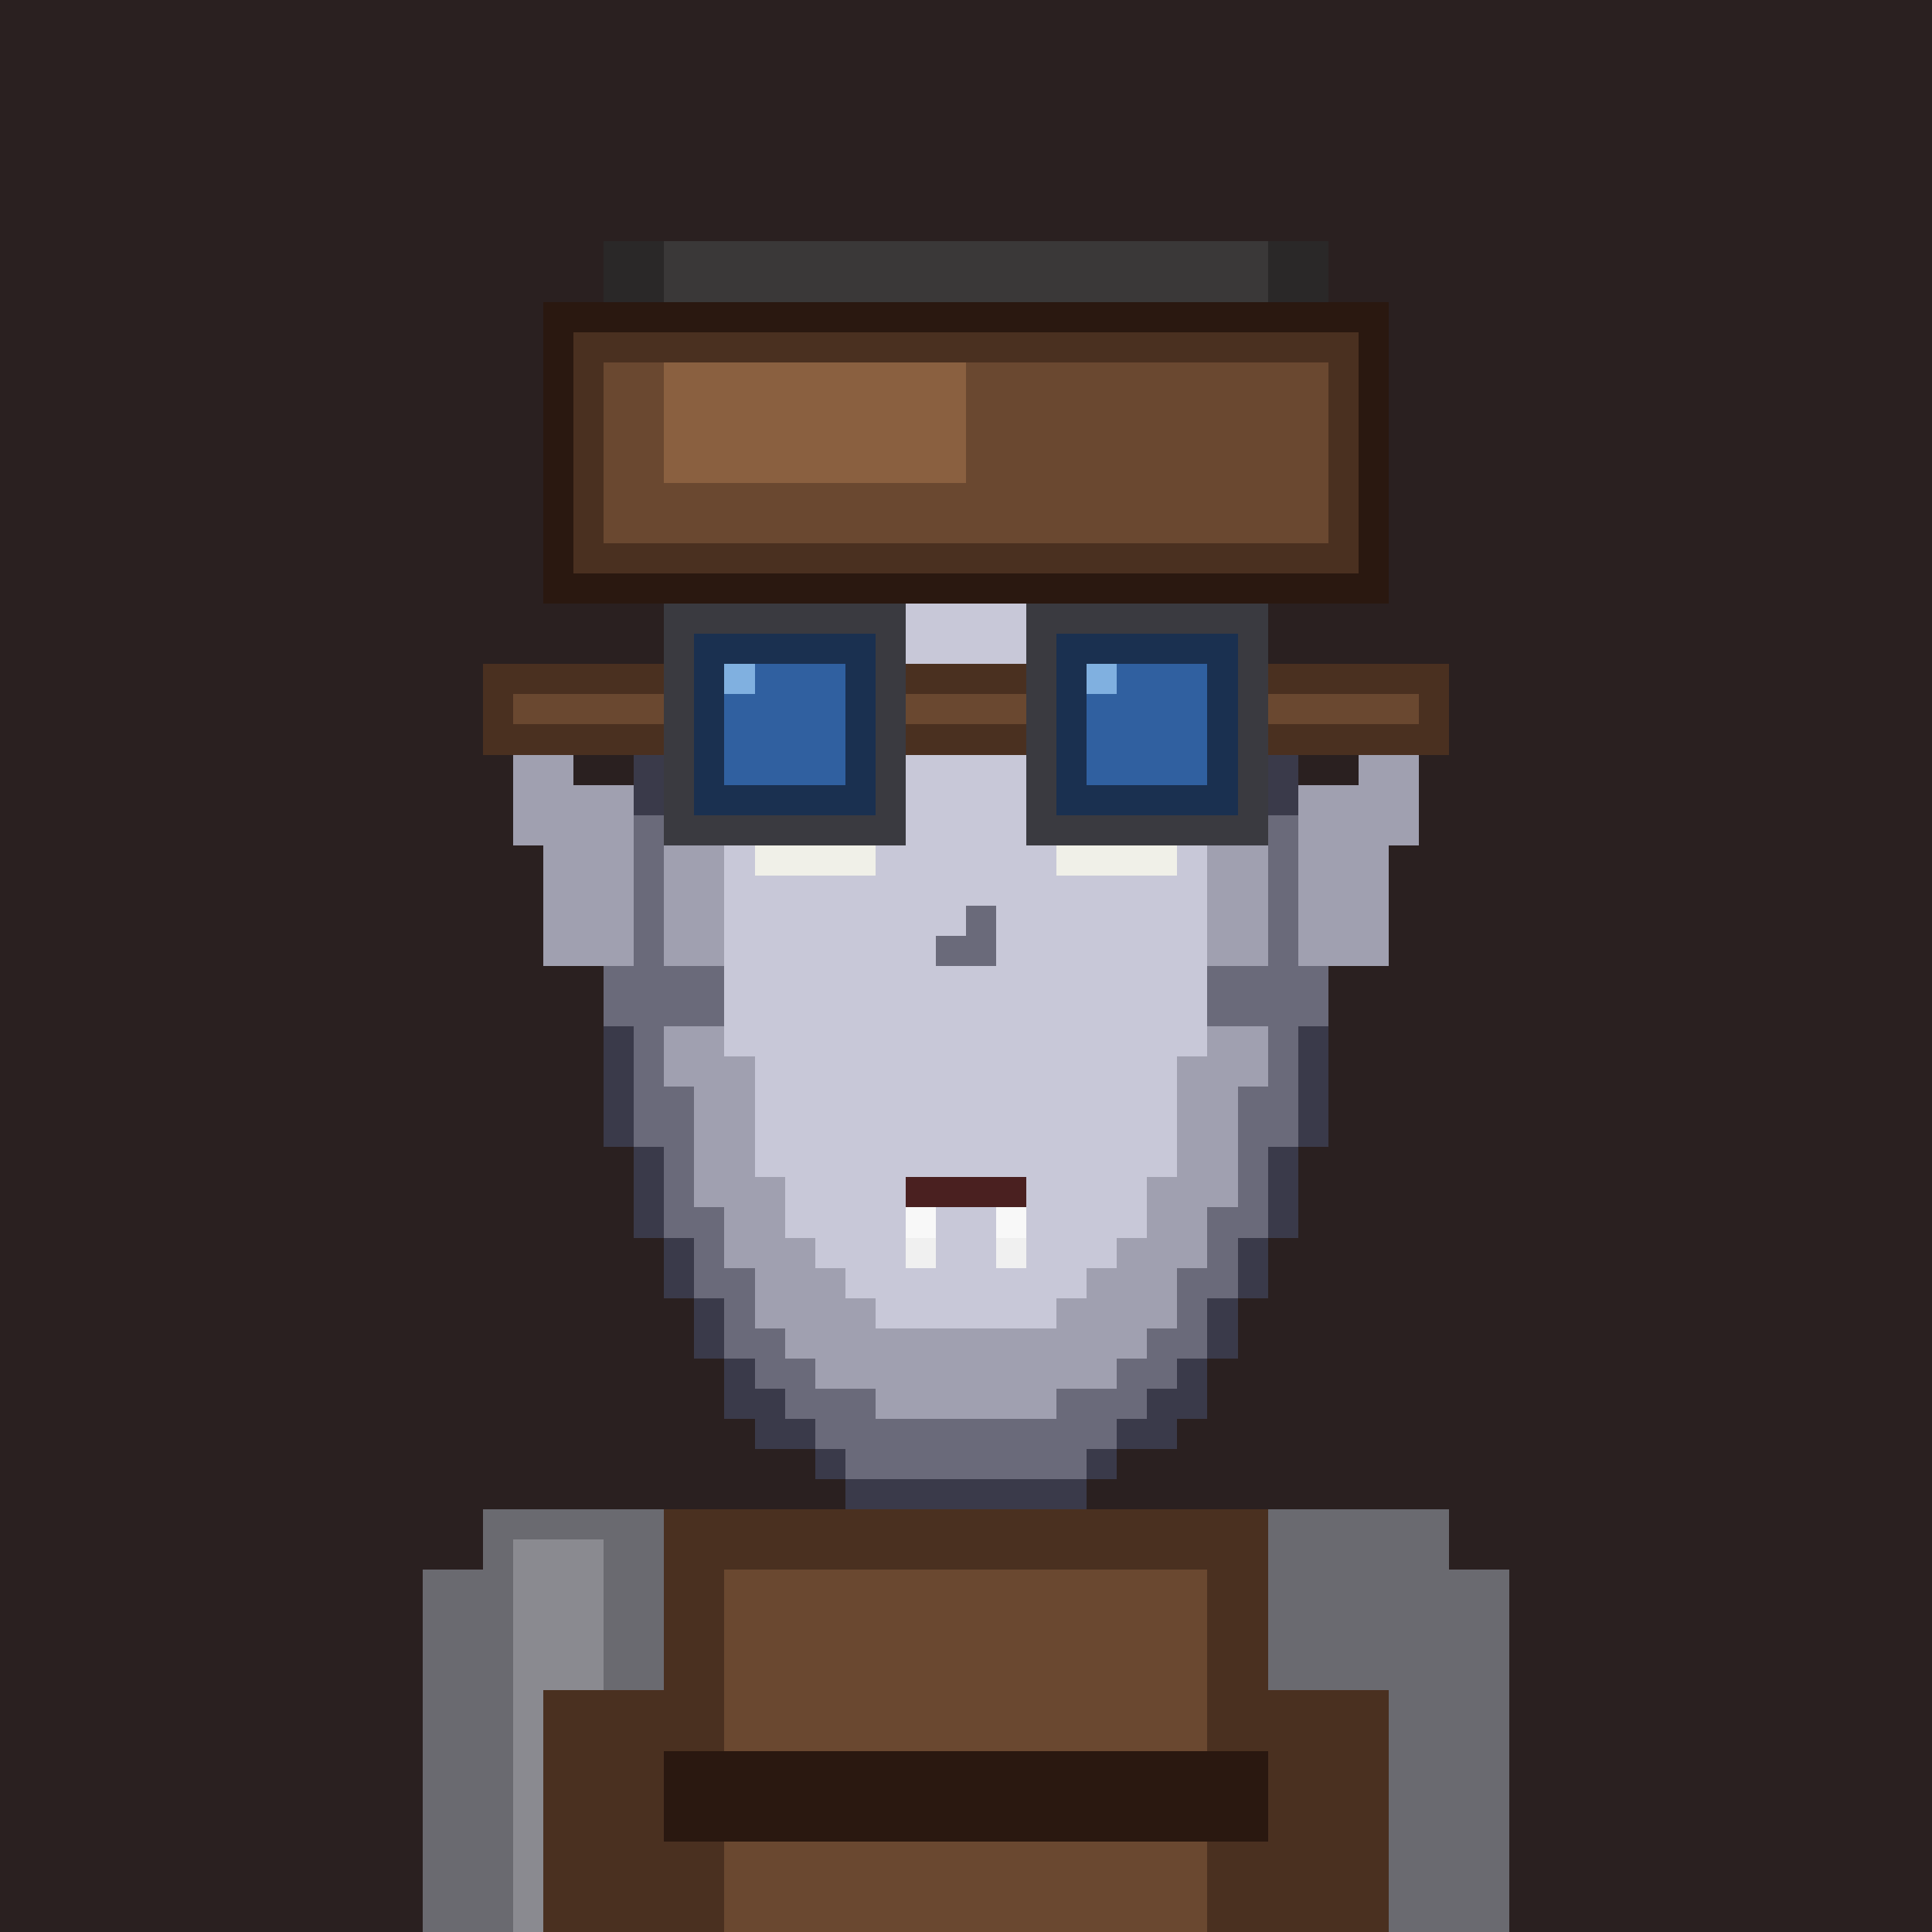
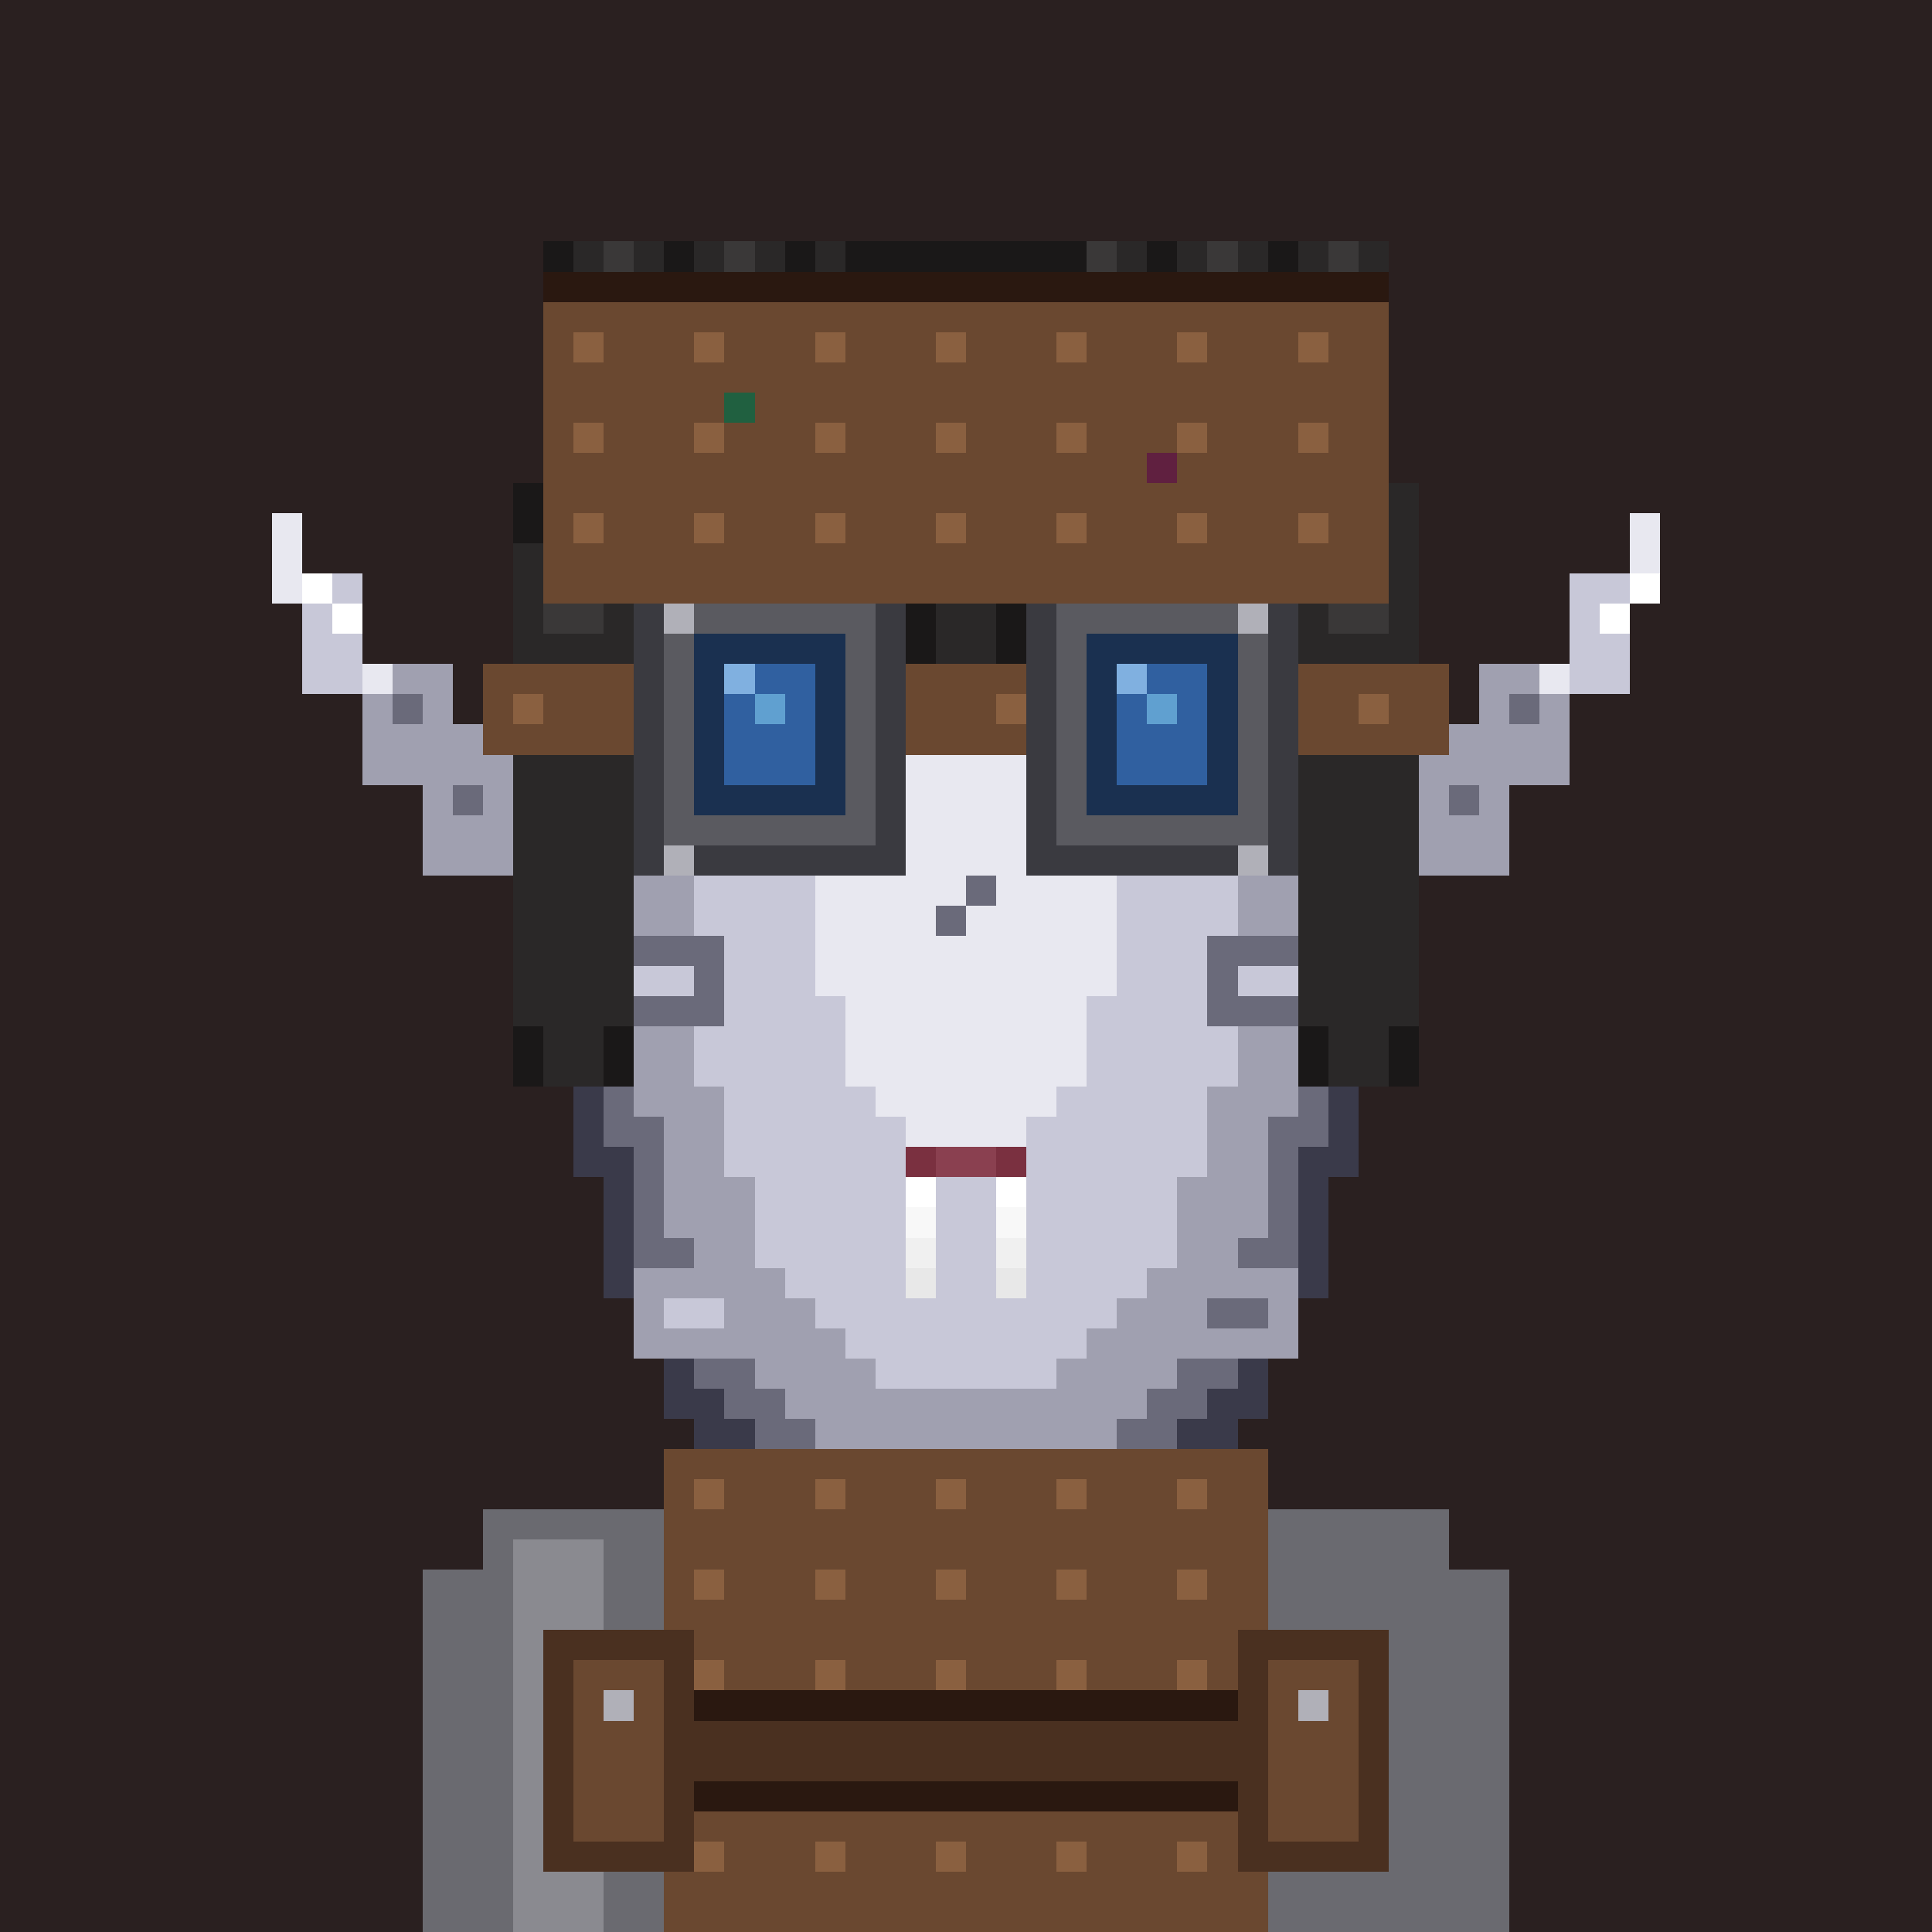
<svg xmlns="http://www.w3.org/2000/svg" viewBox="0 0 64 64" shape-rendering="crispEdges">
  <rect x="0" y="0" width="64" height="64" fill="#2a2020" />
  <rect x="16" y="50" width="32" height="14" fill="#6a6a70" />
  <rect x="14" y="52" width="2" height="12" fill="#6a6a70" />
  <rect x="48" y="52" width="2" height="12" fill="#6a6a70" />
  <rect x="17" y="51" width="3" height="13" fill="#8a8a90" />
-   <rect x="28" y="46" width="8" height="18" fill="#a0a0b0" />
-   <rect x="29" y="46" width="2" height="18" fill="#c8c8d8" />
-   <rect x="34" y="46" width="2" height="18" fill="#6a6a7a" />
-   <rect x="28" y="15" width="8" height="1" fill="#3a3a4a" />
-   <rect x="27" y="16" width="10" height="1" fill="#3a3a4a" />
-   <rect x="25" y="17" width="14" height="1" fill="#3a3a4a" />
-   <rect x="24" y="18" width="16" height="1" fill="#3a3a4a" />
-   <rect x="24" y="19" width="16" height="1" fill="#3a3a4a" />
-   <rect x="23" y="20" width="18" height="1" fill="#3a3a4a" />
-   <rect x="23" y="21" width="18" height="1" fill="#3a3a4a" />
-   <rect x="22" y="22" width="20" height="1" fill="#3a3a4a" />
-   <rect x="22" y="23" width="20" height="1" fill="#3a3a4a" />
-   <rect x="21" y="24" width="22" height="1" fill="#3a3a4a" />
-   <rect x="21" y="25" width="22" height="1" fill="#3a3a4a" />
-   <rect x="21" y="26" width="22" height="1" fill="#3a3a4a" />
+   <rect x="28" y="46" width="8" height="18" fill="#3a3a4a" />
+   <rect x="29" y="46" width="6" height="18" fill="#6a6a7a" />
+   <rect x="30" y="46" width="4" height="18" fill="#a0a0b0" />
+   <rect x="31" y="46" width="2" height="18" fill="#c8c8d8" />
+   <rect x="28" y="14" width="8" height="1" fill="#3a3a4a" />
+   <rect x="26" y="15" width="12" height="1" fill="#3a3a4a" />
+   <rect x="25" y="16" width="14" height="1" fill="#3a3a4a" />
+   <rect x="24" y="17" width="16" height="1" fill="#3a3a4a" />
+   <rect x="23" y="18" width="18" height="1" fill="#3a3a4a" />
+   <rect x="23" y="19" width="18" height="1" fill="#3a3a4a" />
+   <rect x="22" y="20" width="20" height="1" fill="#3a3a4a" />
+   <rect x="22" y="21" width="20" height="1" fill="#3a3a4a" />
+   <rect x="21" y="22" width="22" height="1" fill="#3a3a4a" />
+   <rect x="21" y="23" width="22" height="1" fill="#3a3a4a" />
+   <rect x="20" y="24" width="24" height="1" fill="#3a3a4a" />
+   <rect x="20" y="25" width="24" height="1" fill="#3a3a4a" />
+   <rect x="20" y="26" width="24" height="1" fill="#3a3a4a" />
  <rect x="20" y="27" width="24" height="1" fill="#3a3a4a" />
-   <rect x="20" y="28" width="24" height="1" fill="#3a3a4a" />
-   <rect x="20" y="29" width="24" height="1" fill="#3a3a4a" />
-   <rect x="20" y="30" width="24" height="1" fill="#3a3a4a" />
-   <rect x="20" y="31" width="24" height="1" fill="#3a3a4a" />
-   <rect x="20" y="32" width="24" height="1" fill="#3a3a4a" />
-   <rect x="20" y="33" width="24" height="1" fill="#3a3a4a" />
-   <rect x="20" y="34" width="24" height="1" fill="#3a3a4a" />
-   <rect x="20" y="35" width="24" height="1" fill="#3a3a4a" />
-   <rect x="20" y="36" width="24" height="1" fill="#3a3a4a" />
-   <rect x="20" y="37" width="24" height="1" fill="#3a3a4a" />
-   <rect x="21" y="38" width="22" height="1" fill="#3a3a4a" />
-   <rect x="21" y="39" width="22" height="1" fill="#3a3a4a" />
-   <rect x="21" y="40" width="22" height="1" fill="#3a3a4a" />
-   <rect x="22" y="41" width="20" height="1" fill="#3a3a4a" />
-   <rect x="22" y="42" width="20" height="1" fill="#3a3a4a" />
-   <rect x="23" y="43" width="18" height="1" fill="#3a3a4a" />
-   <rect x="23" y="44" width="18" height="1" fill="#3a3a4a" />
-   <rect x="24" y="45" width="16" height="1" fill="#3a3a4a" />
-   <rect x="24" y="46" width="16" height="1" fill="#3a3a4a" />
-   <rect x="25" y="47" width="14" height="1" fill="#3a3a4a" />
-   <rect x="27" y="48" width="10" height="1" fill="#3a3a4a" />
-   <rect x="28" y="49" width="8" height="1" fill="#3a3a4a" />
-   <rect x="28" y="16" width="8" height="1" fill="#6a6a7a" />
-   <rect x="27" y="17" width="10" height="1" fill="#6a6a7a" />
-   <rect x="26" y="18" width="12" height="1" fill="#6a6a7a" />
-   <rect x="25" y="19" width="14" height="1" fill="#6a6a7a" />
-   <rect x="24" y="20" width="16" height="1" fill="#6a6a7a" />
-   <rect x="24" y="21" width="16" height="1" fill="#6a6a7a" />
-   <rect x="23" y="22" width="18" height="1" fill="#6a6a7a" />
-   <rect x="23" y="23" width="18" height="1" fill="#6a6a7a" />
-   <rect x="22" y="24" width="20" height="1" fill="#6a6a7a" />
-   <rect x="22" y="25" width="20" height="1" fill="#6a6a7a" />
-   <rect x="22" y="26" width="20" height="1" fill="#6a6a7a" />
-   <rect x="21" y="27" width="22" height="1" fill="#6a6a7a" />
-   <rect x="21" y="28" width="22" height="1" fill="#6a6a7a" />
-   <rect x="21" y="29" width="22" height="1" fill="#6a6a7a" />
-   <rect x="21" y="30" width="22" height="1" fill="#6a6a7a" />
-   <rect x="21" y="31" width="22" height="1" fill="#6a6a7a" />
-   <rect x="21" y="32" width="22" height="1" fill="#6a6a7a" />
-   <rect x="21" y="33" width="22" height="1" fill="#6a6a7a" />
-   <rect x="21" y="34" width="22" height="1" fill="#6a6a7a" />
-   <rect x="21" y="35" width="22" height="1" fill="#6a6a7a" />
-   <rect x="21" y="36" width="22" height="1" fill="#6a6a7a" />
-   <rect x="21" y="37" width="22" height="1" fill="#6a6a7a" />
-   <rect x="22" y="38" width="20" height="1" fill="#6a6a7a" />
-   <rect x="22" y="39" width="20" height="1" fill="#6a6a7a" />
-   <rect x="22" y="40" width="20" height="1" fill="#6a6a7a" />
-   <rect x="23" y="41" width="18" height="1" fill="#6a6a7a" />
-   <rect x="23" y="42" width="18" height="1" fill="#6a6a7a" />
-   <rect x="24" y="43" width="16" height="1" fill="#6a6a7a" />
-   <rect x="24" y="44" width="16" height="1" fill="#6a6a7a" />
-   <rect x="25" y="45" width="14" height="1" fill="#6a6a7a" />
-   <rect x="26" y="46" width="12" height="1" fill="#6a6a7a" />
-   <rect x="27" y="47" width="10" height="1" fill="#6a6a7a" />
-   <rect x="28" y="48" width="8" height="1" fill="#6a6a7a" />
-   <rect x="29" y="16" width="6" height="1" fill="#a0a0b0" />
-   <rect x="27" y="17" width="10" height="1" fill="#a0a0b0" />
-   <rect x="26" y="18" width="12" height="1" fill="#a0a0b0" />
-   <rect x="25" y="19" width="14" height="1" fill="#a0a0b0" />
-   <rect x="25" y="20" width="14" height="1" fill="#a0a0b0" />
-   <rect x="24" y="21" width="16" height="1" fill="#a0a0b0" />
-   <rect x="24" y="22" width="16" height="1" fill="#a0a0b0" />
-   <rect x="23" y="23" width="18" height="1" fill="#a0a0b0" />
-   <rect x="23" y="24" width="18" height="1" fill="#a0a0b0" />
-   <rect x="23" y="25" width="18" height="1" fill="#a0a0b0" />
-   <rect x="23" y="26" width="18" height="1" fill="#a0a0b0" />
-   <rect x="22" y="27" width="20" height="1" fill="#a0a0b0" />
-   <rect x="22" y="28" width="20" height="1" fill="#a0a0b0" />
-   <rect x="22" y="29" width="20" height="1" fill="#a0a0b0" />
-   <rect x="22" y="30" width="20" height="1" fill="#a0a0b0" />
-   <rect x="22" y="31" width="20" height="1" fill="#a0a0b0" />
-   <rect x="22" y="32" width="20" height="1" fill="#a0a0b0" />
-   <rect x="22" y="33" width="20" height="1" fill="#a0a0b0" />
-   <rect x="22" y="34" width="20" height="1" fill="#a0a0b0" />
-   <rect x="22" y="35" width="20" height="1" fill="#a0a0b0" />
-   <rect x="23" y="36" width="18" height="1" fill="#a0a0b0" />
-   <rect x="23" y="37" width="18" height="1" fill="#a0a0b0" />
-   <rect x="23" y="38" width="18" height="1" fill="#a0a0b0" />
-   <rect x="23" y="39" width="18" height="1" fill="#a0a0b0" />
-   <rect x="24" y="40" width="16" height="1" fill="#a0a0b0" />
-   <rect x="24" y="41" width="16" height="1" fill="#a0a0b0" />
-   <rect x="25" y="42" width="14" height="1" fill="#a0a0b0" />
-   <rect x="25" y="43" width="14" height="1" fill="#a0a0b0" />
-   <rect x="26" y="44" width="12" height="1" fill="#a0a0b0" />
-   <rect x="27" y="45" width="10" height="1" fill="#a0a0b0" />
-   <rect x="29" y="46" width="6" height="1" fill="#a0a0b0" />
-   <rect x="29" y="17" width="6" height="1" fill="#c8c8d8" />
-   <rect x="28" y="18" width="8" height="1" fill="#c8c8d8" />
-   <rect x="27" y="19" width="10" height="1" fill="#c8c8d8" />
-   <rect x="26" y="20" width="12" height="1" fill="#c8c8d8" />
-   <rect x="26" y="21" width="12" height="1" fill="#c8c8d8" />
-   <rect x="25" y="22" width="14" height="1" fill="#c8c8d8" />
-   <rect x="25" y="23" width="14" height="1" fill="#c8c8d8" />
-   <rect x="25" y="24" width="14" height="1" fill="#c8c8d8" />
-   <rect x="25" y="25" width="14" height="1" fill="#c8c8d8" />
-   <rect x="24" y="26" width="16" height="1" fill="#c8c8d8" />
-   <rect x="24" y="27" width="16" height="1" fill="#c8c8d8" />
-   <rect x="24" y="28" width="16" height="1" fill="#c8c8d8" />
-   <rect x="24" y="29" width="16" height="1" fill="#c8c8d8" />
-   <rect x="24" y="30" width="16" height="1" fill="#c8c8d8" />
-   <rect x="24" y="31" width="16" height="1" fill="#c8c8d8" />
-   <rect x="24" y="32" width="16" height="1" fill="#c8c8d8" />
-   <rect x="24" y="33" width="16" height="1" fill="#c8c8d8" />
-   <rect x="24" y="34" width="16" height="1" fill="#c8c8d8" />
-   <rect x="25" y="35" width="14" height="1" fill="#c8c8d8" />
-   <rect x="25" y="36" width="14" height="1" fill="#c8c8d8" />
-   <rect x="25" y="37" width="14" height="1" fill="#c8c8d8" />
-   <rect x="25" y="38" width="14" height="1" fill="#c8c8d8" />
-   <rect x="26" y="39" width="12" height="1" fill="#c8c8d8" />
-   <rect x="26" y="40" width="12" height="1" fill="#c8c8d8" />
-   <rect x="27" y="41" width="10" height="1" fill="#c8c8d8" />
-   <rect x="28" y="42" width="8" height="1" fill="#c8c8d8" />
-   <rect x="29" y="43" width="6" height="1" fill="#c8c8d8" />
-   <rect x="20" y="32" width="4" height="2" fill="#6a6a7a" />
-   <rect x="40" y="32" width="4" height="2" fill="#6a6a7a" />
-   <rect x="18" y="26" width="3" height="6" fill="#a0a0b0" />
-   <rect x="17" y="24" width="2" height="4" fill="#a0a0b0" />
-   <rect x="43" y="26" width="3" height="6" fill="#a0a0b0" />
-   <rect x="45" y="24" width="2" height="4" fill="#a0a0b0" />
-   <rect x="25" y="26" width="4" height="3" fill="#f0f0e8" />
-   <rect x="35" y="26" width="4" height="3" fill="#f0f0e8" />
-   <rect x="26" y="26" width="2" height="2" fill="#a02020" />
-   <rect x="36" y="26" width="2" height="2" fill="#a02020" />
-   <rect x="27" y="27" width="1" height="1" fill="#401010" />
-   <rect x="37" y="27" width="1" height="1" fill="#401010" />
-   <rect x="26" y="26" width="1" height="1" fill="#ffffff" />
-   <rect x="36" y="26" width="1" height="1" fill="#ffffff" />
-   <rect x="23" y="23" width="6" height="1" fill="#1a1818" />
-   <rect x="22" y="24" width="1" height="1" fill="#1a1818" />
-   <rect x="35" y="23" width="6" height="1" fill="#1a1818" />
-   <rect x="41" y="24" width="1" height="1" fill="#1a1818" />
-   <rect x="32" y="30" width="1" height="1" fill="#6a6a7a" />
-   <rect x="31" y="31" width="2" height="1" fill="#6a6a7a" />
-   <rect x="30" y="39" width="4" height="1" fill="#4a2020" />
+   <rect x="19" y="28" width="26" height="1" fill="#3a3a4a" />
+   <rect x="19" y="29" width="26" height="1" fill="#3a3a4a" />
+   <rect x="19" y="30" width="26" height="1" fill="#3a3a4a" />
+   <rect x="19" y="31" width="26" height="1" fill="#3a3a4a" />
+   <rect x="19" y="32" width="26" height="1" fill="#3a3a4a" />
+   <rect x="19" y="33" width="26" height="1" fill="#3a3a4a" />
+   <rect x="19" y="34" width="26" height="1" fill="#3a3a4a" />
+   <rect x="19" y="35" width="26" height="1" fill="#3a3a4a" />
+   <rect x="19" y="36" width="26" height="1" fill="#3a3a4a" />
+   <rect x="19" y="37" width="26" height="1" fill="#3a3a4a" />
+   <rect x="19" y="38" width="26" height="1" fill="#3a3a4a" />
+   <rect x="20" y="39" width="24" height="1" fill="#3a3a4a" />
+   <rect x="20" y="40" width="24" height="1" fill="#3a3a4a" />
+   <rect x="20" y="41" width="24" height="1" fill="#3a3a4a" />
+   <rect x="20" y="42" width="24" height="1" fill="#3a3a4a" />
+   <rect x="21" y="43" width="22" height="1" fill="#3a3a4a" />
+   <rect x="21" y="44" width="22" height="1" fill="#3a3a4a" />
+   <rect x="22" y="45" width="20" height="1" fill="#3a3a4a" />
+   <rect x="22" y="46" width="20" height="1" fill="#3a3a4a" />
+   <rect x="23" y="47" width="18" height="1" fill="#3a3a4a" />
+   <rect x="23" y="48" width="18" height="1" fill="#3a3a4a" />
+   <rect x="24" y="49" width="16" height="1" fill="#3a3a4a" />
+   <rect x="25" y="50" width="14" height="1" fill="#3a3a4a" />
+   <rect x="26" y="51" width="12" height="1" fill="#3a3a4a" />
+   <rect x="28" y="52" width="8" height="1" fill="#3a3a4a" />
+   <rect x="28" y="14" width="8" height="1" fill="#6a6a7a" />
+   <rect x="27" y="15" width="10" height="1" fill="#6a6a7a" />
+   <rect x="26" y="16" width="12" height="1" fill="#6a6a7a" />
+   <rect x="25" y="17" width="14" height="1" fill="#6a6a7a" />
+   <rect x="24" y="18" width="16" height="1" fill="#6a6a7a" />
+   <rect x="23" y="19" width="18" height="1" fill="#6a6a7a" />
+   <rect x="23" y="20" width="18" height="1" fill="#6a6a7a" />
+   <rect x="22" y="21" width="20" height="1" fill="#6a6a7a" />
+   <rect x="22" y="22" width="20" height="1" fill="#6a6a7a" />
+   <rect x="21" y="23" width="22" height="1" fill="#6a6a7a" />
+   <rect x="21" y="24" width="22" height="1" fill="#6a6a7a" />
+   <rect x="21" y="25" width="22" height="1" fill="#6a6a7a" />
+   <rect x="21" y="26" width="22" height="1" fill="#6a6a7a" />
+   <rect x="20" y="27" width="24" height="1" fill="#6a6a7a" />
+   <rect x="20" y="28" width="24" height="1" fill="#6a6a7a" />
+   <rect x="20" y="29" width="24" height="1" fill="#6a6a7a" />
+   <rect x="20" y="30" width="24" height="1" fill="#6a6a7a" />
+   <rect x="20" y="31" width="24" height="1" fill="#6a6a7a" />
+   <rect x="20" y="32" width="24" height="1" fill="#6a6a7a" />
+   <rect x="20" y="33" width="24" height="1" fill="#6a6a7a" />
+   <rect x="20" y="34" width="24" height="1" fill="#6a6a7a" />
+   <rect x="20" y="35" width="24" height="1" fill="#6a6a7a" />
+   <rect x="20" y="36" width="24" height="1" fill="#6a6a7a" />
+   <rect x="20" y="37" width="24" height="1" fill="#6a6a7a" />
+   <rect x="21" y="38" width="22" height="1" fill="#6a6a7a" />
+   <rect x="21" y="39" width="22" height="1" fill="#6a6a7a" />
+   <rect x="21" y="40" width="22" height="1" fill="#6a6a7a" />
+   <rect x="21" y="41" width="22" height="1" fill="#6a6a7a" />
+   <rect x="22" y="42" width="20" height="1" fill="#6a6a7a" />
+   <rect x="22" y="43" width="20" height="1" fill="#6a6a7a" />
+   <rect x="23" y="44" width="18" height="1" fill="#6a6a7a" />
+   <rect x="23" y="45" width="18" height="1" fill="#6a6a7a" />
+   <rect x="24" y="46" width="16" height="1" fill="#6a6a7a" />
+   <rect x="25" y="47" width="14" height="1" fill="#6a6a7a" />
+   <rect x="26" y="48" width="12" height="1" fill="#6a6a7a" />
+   <rect x="27" y="49" width="10" height="1" fill="#6a6a7a" />
+   <rect x="28" y="50" width="8" height="1" fill="#6a6a7a" />
+   <rect x="28" y="14" width="8" height="1" fill="#a0a0b0" />
+   <rect x="27" y="15" width="10" height="1" fill="#a0a0b0" />
+   <rect x="26" y="16" width="12" height="1" fill="#a0a0b0" />
+   <rect x="25" y="17" width="14" height="1" fill="#a0a0b0" />
+   <rect x="24" y="18" width="16" height="1" fill="#a0a0b0" />
+   <rect x="24" y="19" width="16" height="1" fill="#a0a0b0" />
+   <rect x="23" y="20" width="18" height="1" fill="#a0a0b0" />
+   <rect x="23" y="21" width="18" height="1" fill="#a0a0b0" />
+   <rect x="22" y="22" width="20" height="1" fill="#a0a0b0" />
+   <rect x="22" y="23" width="20" height="1" fill="#a0a0b0" />
+   <rect x="22" y="24" width="20" height="1" fill="#a0a0b0" />
+   <rect x="22" y="25" width="20" height="1" fill="#a0a0b0" />
+   <rect x="21" y="26" width="22" height="1" fill="#a0a0b0" />
+   <rect x="21" y="27" width="22" height="1" fill="#a0a0b0" />
+   <rect x="21" y="28" width="22" height="1" fill="#a0a0b0" />
+   <rect x="21" y="29" width="22" height="1" fill="#a0a0b0" />
+   <rect x="21" y="30" width="22" height="1" fill="#a0a0b0" />
+   <rect x="21" y="31" width="22" height="1" fill="#a0a0b0" />
+   <rect x="21" y="32" width="22" height="1" fill="#a0a0b0" />
+   <rect x="21" y="33" width="22" height="1" fill="#a0a0b0" />
+   <rect x="21" y="34" width="22" height="1" fill="#a0a0b0" />
+   <rect x="21" y="35" width="22" height="1" fill="#a0a0b0" />
+   <rect x="21" y="36" width="22" height="1" fill="#a0a0b0" />
+   <rect x="22" y="37" width="20" height="1" fill="#a0a0b0" />
+   <rect x="22" y="38" width="20" height="1" fill="#a0a0b0" />
+   <rect x="22" y="39" width="20" height="1" fill="#a0a0b0" />
+   <rect x="22" y="40" width="20" height="1" fill="#a0a0b0" />
+   <rect x="23" y="41" width="18" height="1" fill="#a0a0b0" />
+   <rect x="23" y="42" width="18" height="1" fill="#a0a0b0" />
+   <rect x="24" y="43" width="16" height="1" fill="#a0a0b0" />
+   <rect x="24" y="44" width="16" height="1" fill="#a0a0b0" />
+   <rect x="25" y="45" width="14" height="1" fill="#a0a0b0" />
+   <rect x="26" y="46" width="12" height="1" fill="#a0a0b0" />
+   <rect x="27" y="47" width="10" height="1" fill="#a0a0b0" />
+   <rect x="28" y="48" width="8" height="1" fill="#a0a0b0" />
+   <rect x="29" y="15" width="6" height="1" fill="#c8c8d8" />
+   <rect x="28" y="16" width="8" height="1" fill="#c8c8d8" />
+   <rect x="27" y="17" width="10" height="1" fill="#c8c8d8" />
+   <rect x="26" y="18" width="12" height="1" fill="#c8c8d8" />
+   <rect x="25" y="19" width="14" height="1" fill="#c8c8d8" />
+   <rect x="25" y="20" width="14" height="1" fill="#c8c8d8" />
+   <rect x="25" y="21" width="14" height="1" fill="#c8c8d8" />
+   <rect x="24" y="22" width="16" height="1" fill="#c8c8d8" />
+   <rect x="24" y="23" width="16" height="1" fill="#c8c8d8" />
+   <rect x="24" y="24" width="16" height="1" fill="#c8c8d8" />
+   <rect x="23" y="25" width="18" height="1" fill="#c8c8d8" />
+   <rect x="23" y="26" width="18" height="1" fill="#c8c8d8" />
+   <rect x="23" y="27" width="18" height="1" fill="#c8c8d8" />
+   <rect x="23" y="28" width="18" height="1" fill="#c8c8d8" />
+   <rect x="23" y="29" width="18" height="1" fill="#c8c8d8" />
+   <rect x="23" y="30" width="18" height="1" fill="#c8c8d8" />
+   <rect x="23" y="31" width="18" height="1" fill="#c8c8d8" />
+   <rect x="23" y="32" width="18" height="1" fill="#c8c8d8" />
+   <rect x="23" y="33" width="18" height="1" fill="#c8c8d8" />
+   <rect x="23" y="34" width="18" height="1" fill="#c8c8d8" />
+   <rect x="23" y="35" width="18" height="1" fill="#c8c8d8" />
+   <rect x="24" y="36" width="16" height="1" fill="#c8c8d8" />
+   <rect x="24" y="37" width="16" height="1" fill="#c8c8d8" />
+   <rect x="24" y="38" width="16" height="1" fill="#c8c8d8" />
+   <rect x="25" y="39" width="14" height="1" fill="#c8c8d8" />
+   <rect x="25" y="40" width="14" height="1" fill="#c8c8d8" />
+   <rect x="25" y="41" width="14" height="1" fill="#c8c8d8" />
+   <rect x="26" y="42" width="12" height="1" fill="#c8c8d8" />
+   <rect x="27" y="43" width="10" height="1" fill="#c8c8d8" />
+   <rect x="28" y="44" width="8" height="1" fill="#c8c8d8" />
+   <rect x="29" y="45" width="6" height="1" fill="#c8c8d8" />
+   <rect x="30" y="19" width="4" height="1" fill="#e8e8f0" />
+   <rect x="29" y="20" width="6" height="1" fill="#e8e8f0" />
+   <rect x="28" y="21" width="8" height="1" fill="#e8e8f0" />
+   <rect x="28" y="22" width="8" height="1" fill="#e8e8f0" />
+   <rect x="28" y="23" width="8" height="1" fill="#e8e8f0" />
+   <rect x="27" y="24" width="10" height="1" fill="#e8e8f0" />
+   <rect x="27" y="25" width="10" height="1" fill="#e8e8f0" />
+   <rect x="27" y="26" width="10" height="1" fill="#e8e8f0" />
+   <rect x="27" y="27" width="10" height="1" fill="#e8e8f0" />
+   <rect x="27" y="28" width="10" height="1" fill="#e8e8f0" />
+   <rect x="27" y="29" width="10" height="1" fill="#e8e8f0" />
+   <rect x="27" y="30" width="10" height="1" fill="#e8e8f0" />
+   <rect x="27" y="31" width="10" height="1" fill="#e8e8f0" />
+   <rect x="27" y="32" width="10" height="1" fill="#e8e8f0" />
+   <rect x="28" y="33" width="8" height="1" fill="#e8e8f0" />
+   <rect x="28" y="34" width="8" height="1" fill="#e8e8f0" />
+   <rect x="28" y="35" width="8" height="1" fill="#e8e8f0" />
+   <rect x="29" y="36" width="6" height="1" fill="#e8e8f0" />
+   <rect x="30" y="37" width="4" height="1" fill="#e8e8f0" />
+   <rect x="21" y="42" width="4" height="3" fill="#a0a0b0" />
+   <rect x="39" y="42" width="4" height="3" fill="#a0a0b0" />
+   <rect x="22" y="43" width="2" height="1" fill="#c8c8d8" />
+   <rect x="40" y="43" width="2" height="1" fill="#6a6a7a" />
+   <rect x="20" y="31" width="4" height="3" fill="#6a6a7a" />
+   <rect x="40" y="31" width="4" height="3" fill="#6a6a7a" />
+   <rect x="21" y="32" width="2" height="1" fill="#c8c8d8" />
+   <rect x="41" y="32" width="2" height="1" fill="#c8c8d8" />
+   <rect x="14" y="24" width="4" height="5" fill="#a0a0b0" />
+   <rect x="12" y="22" width="3" height="4" fill="#a0a0b0" />
+   <rect x="10" y="19" width="2" height="4" fill="#c8c8d8" />
+   <rect x="9" y="17" width="1" height="3" fill="#e8e8f0" />
+   <rect x="15" y="26" width="1" height="1" fill="#6a6a7a" />
+   <rect x="13" y="23" width="1" height="1" fill="#6a6a7a" />
+   <rect x="11" y="20" width="1" height="1" fill="#ffffff" />
+   <rect x="10" y="19" width="1" height="1" fill="#ffffff" />
+   <rect x="12" y="22" width="1" height="1" fill="#e8e8f0" />
+   <rect x="46" y="24" width="4" height="5" fill="#a0a0b0" />
+   <rect x="49" y="22" width="3" height="4" fill="#a0a0b0" />
+   <rect x="52" y="19" width="2" height="4" fill="#c8c8d8" />
+   <rect x="54" y="17" width="1" height="3" fill="#e8e8f0" />
+   <rect x="48" y="26" width="1" height="1" fill="#6a6a7a" />
+   <rect x="50" y="23" width="1" height="1" fill="#6a6a7a" />
+   <rect x="53" y="20" width="1" height="1" fill="#ffffff" />
+   <rect x="54" y="19" width="1" height="1" fill="#ffffff" />
+   <rect x="51" y="22" width="1" height="1" fill="#e8e8f0" />
+   <rect x="26" y="26" width="3" height="3" fill="#401010" />
+   <rect x="36" y="26" width="3" height="3" fill="#401010" />
+   <rect x="27" y="27" width="1" height="1" fill="#a02020" />
+   <rect x="37" y="27" width="1" height="1" fill="#a02020" />
+   <rect x="24" y="24" width="6" height="1" fill="#4a3a30" />
+   <rect x="34" y="24" width="6" height="1" fill="#4a3a30" />
+   <rect x="25" y="25" width="4" height="1" fill="#3a2a20" />
+   <rect x="35" y="25" width="4" height="1" fill="#3a2a20" />
+   <rect x="22" y="22" width="7" height="1" fill="#1a1818" />
+   <rect x="35" y="22" width="7" height="1" fill="#1a1818" />
+   <rect x="28" y="21" width="1" height="1" fill="#1a1818" />
+   <rect x="35" y="21" width="1" height="1" fill="#1a1818" />
+   <rect x="32" y="29" width="1" height="1" fill="#6a6a7a" />
+   <rect x="31" y="30" width="2" height="1" fill="#6a6a7a" />
+   <rect x="32" y="30" width="1" height="1" fill="#e8e8f0" />
+   <rect x="30" y="38" width="4" height="1" fill="#7a3040" />
+   <rect x="31" y="38" width="2" height="1" fill="#8a4050" />
+   <rect x="30" y="39" width="1" height="1" fill="#ffffff" />
  <rect x="30" y="40" width="1" height="1" fill="#f8f8f8" />
  <rect x="30" y="41" width="1" height="1" fill="#f0f0f0" />
+   <rect x="30" y="42" width="1" height="1" fill="#e8e8e8" />
+   <rect x="33" y="39" width="1" height="1" fill="#ffffff" />
  <rect x="33" y="40" width="1" height="1" fill="#f8f8f8" />
  <rect x="33" y="41" width="1" height="1" fill="#f0f0f0" />
-   <rect x="19" y="10" width="26" height="10" fill="#1a1818" />
-   <rect x="20" y="8" width="24" height="8" fill="#2a2828" />
-   <rect x="22" y="8" width="20" height="4" fill="#3a3838" />
-   <rect x="30" y="10" width="4" height="4" fill="#1a1818" />
-   <rect x="16" y="22" width="32" height="3" fill="#4a3020" />
-   <rect x="17" y="23" width="30" height="1" fill="#6a4830" />
-   <rect x="22" y="20" width="8" height="8" fill="#3a3a40" />
-   <rect x="34" y="20" width="8" height="8" fill="#3a3a40" />
-   <rect x="23" y="21" width="6" height="6" fill="#1a3050" />
-   <rect x="35" y="21" width="6" height="6" fill="#1a3050" />
-   <rect x="24" y="22" width="4" height="4" fill="#3060a0" />
-   <rect x="36" y="22" width="4" height="4" fill="#3060a0" />
+   <rect x="33" y="42" width="1" height="1" fill="#e8e8e8" />
+   <rect x="18" y="8" width="28" height="14" fill="#2a2828" />
+   <rect x="18" y="8" width="1" height="2" fill="#1a1818" />
+   <rect x="20" y="8" width="1" height="4" fill="#3a3838" />
+   <rect x="22" y="8" width="1" height="2" fill="#1a1818" />
+   <rect x="24" y="8" width="1" height="4" fill="#3a3838" />
+   <rect x="26" y="8" width="1" height="2" fill="#1a1818" />
+   <rect x="28" y="8" width="1" height="4" fill="#3a3838" />
+   <rect x="30" y="8" width="1" height="2" fill="#1a1818" />
+   <rect x="32" y="8" width="1" height="4" fill="#3a3838" />
+   <rect x="34" y="8" width="1" height="2" fill="#1a1818" />
+   <rect x="36" y="8" width="1" height="4" fill="#3a3838" />
+   <rect x="38" y="8" width="1" height="2" fill="#1a1818" />
+   <rect x="40" y="8" width="1" height="4" fill="#3a3838" />
+   <rect x="42" y="8" width="1" height="2" fill="#1a1818" />
+   <rect x="44" y="8" width="1" height="4" fill="#3a3838" />
+   <rect x="18" y="20" width="1" height="2" fill="#1a1818" />
+   <rect x="21" y="20" width="1" height="2" fill="#1a1818" />
+   <rect x="24" y="20" width="1" height="2" fill="#1a1818" />
+   <rect x="27" y="20" width="1" height="2" fill="#1a1818" />
+   <rect x="30" y="20" width="1" height="2" fill="#1a1818" />
+   <rect x="33" y="20" width="1" height="2" fill="#1a1818" />
+   <rect x="36" y="20" width="1" height="2" fill="#1a1818" />
+   <rect x="39" y="20" width="1" height="2" fill="#1a1818" />
+   <rect x="42" y="20" width="1" height="2" fill="#1a1818" />
+   <rect x="45" y="20" width="1" height="2" fill="#1a1818" />
+   <rect x="26" y="9" width="4" height="4" fill="#3a3838" />
+   <rect x="28" y="8" width="8" height="8" fill="#1a1818" />
+   <rect x="29" y="10" width="6" height="6" fill="#2a2828" />
+   <rect x="30" y="12" width="4" height="4" fill="#3a3838" />
+   <rect x="17" y="16" width="4" height="20" fill="#2a2828" />
+   <rect x="17" y="16" width="1" height="2" fill="#1a1818" />
+   <rect x="19" y="16" width="1" height="4" fill="#3a3838" />
+   <rect x="17" y="34" width="1" height="2" fill="#1a1818" />
+   <rect x="20" y="34" width="1" height="2" fill="#1a1818" />
+   <rect x="18" y="17" width="2" height="4" fill="#3a3838" />
+   <rect x="43" y="16" width="4" height="20" fill="#2a2828" />
+   <rect x="43" y="16" width="1" height="2" fill="#1a1818" />
+   <rect x="45" y="16" width="1" height="4" fill="#3a3838" />
+   <rect x="43" y="34" width="1" height="2" fill="#1a1818" />
+   <rect x="46" y="34" width="1" height="2" fill="#1a1818" />
+   <rect x="44" y="17" width="2" height="4" fill="#3a3838" />
+   <rect x="16" y="22" width="32" height="3" fill="#6a4830" />
+   <rect x="17" y="23" width="1" height="1" fill="#8a6040" />
+   <rect x="21" y="23" width="1" height="1" fill="#8a6040" />
+   <rect x="25" y="23" width="1" height="1" fill="#8a6040" />
+   <rect x="29" y="23" width="1" height="1" fill="#8a6040" />
+   <rect x="33" y="23" width="1" height="1" fill="#8a6040" />
+   <rect x="37" y="23" width="1" height="1" fill="#8a6040" />
+   <rect x="41" y="23" width="1" height="1" fill="#8a6040" />
+   <rect x="45" y="23" width="1" height="1" fill="#8a6040" />
+   <rect x="21" y="19" width="9" height="10" fill="#3a3a40" />
+   <rect x="34" y="19" width="9" height="10" fill="#3a3a40" />
+   <rect x="22" y="20" width="7" height="8" fill="#5a5a60" />
+   <rect x="35" y="20" width="7" height="8" fill="#5a5a60" />
+   <rect x="23" y="21" width="5" height="6" fill="#1a3050" />
+   <rect x="36" y="21" width="5" height="6" fill="#1a3050" />
+   <rect x="24" y="22" width="3" height="4" fill="#3060a0" />
+   <rect x="37" y="22" width="3" height="4" fill="#3060a0" />
  <rect x="24" y="22" width="1" height="1" fill="#80b0e0" />
-   <rect x="36" y="22" width="1" height="1" fill="#80b0e0" />
-   <rect x="18" y="10" width="28" height="10" fill="#2a1810" />
-   <rect x="19" y="11" width="26" height="8" fill="#4a3020" />
-   <rect x="20" y="12" width="24" height="6" fill="#6a4830" />
-   <rect x="22" y="12" width="10" height="4" fill="#8a6040" />
-   <rect x="22" y="50" width="20" height="14" fill="#4a3020" />
-   <rect x="24" y="52" width="16" height="12" fill="#6a4830" />
-   <rect x="20" y="58" width="24" height="3" fill="#2a1810" />
-   <rect x="18" y="56" width="4" height="8" fill="#4a3020" />
-   <rect x="42" y="56" width="4" height="8" fill="#4a3020" />
+   <rect x="25" y="23" width="1" height="1" fill="#60a0d0" />
+   <rect x="37" y="22" width="1" height="1" fill="#80b0e0" />
+   <rect x="38" y="23" width="1" height="1" fill="#60a0d0" />
+   <rect x="22" y="20" width="1" height="1" fill="#b0b0b8" />
+   <rect x="22" y="28" width="1" height="1" fill="#b0b0b8" />
+   <rect x="41" y="20" width="1" height="1" fill="#b0b0b8" />
+   <rect x="41" y="28" width="1" height="1" fill="#b0b0b8" />
+   <rect x="18" y="10" width="28" height="10" fill="#6a4830" />
+   <rect x="19" y="11" width="1" height="1" fill="#8a6040" />
+   <rect x="19" y="14" width="1" height="1" fill="#8a6040" />
+   <rect x="19" y="17" width="1" height="1" fill="#8a6040" />
+   <rect x="23" y="11" width="1" height="1" fill="#8a6040" />
+   <rect x="23" y="14" width="1" height="1" fill="#8a6040" />
+   <rect x="23" y="17" width="1" height="1" fill="#8a6040" />
+   <rect x="27" y="11" width="1" height="1" fill="#8a6040" />
+   <rect x="27" y="14" width="1" height="1" fill="#8a6040" />
+   <rect x="27" y="17" width="1" height="1" fill="#8a6040" />
+   <rect x="31" y="11" width="1" height="1" fill="#8a6040" />
+   <rect x="31" y="14" width="1" height="1" fill="#8a6040" />
+   <rect x="31" y="17" width="1" height="1" fill="#8a6040" />
+   <rect x="35" y="11" width="1" height="1" fill="#8a6040" />
+   <rect x="35" y="14" width="1" height="1" fill="#8a6040" />
+   <rect x="35" y="17" width="1" height="1" fill="#8a6040" />
+   <rect x="39" y="11" width="1" height="1" fill="#8a6040" />
+   <rect x="39" y="14" width="1" height="1" fill="#8a6040" />
+   <rect x="39" y="17" width="1" height="1" fill="#8a6040" />
+   <rect x="43" y="11" width="1" height="1" fill="#8a6040" />
+   <rect x="43" y="14" width="1" height="1" fill="#8a6040" />
+   <rect x="43" y="17" width="1" height="1" fill="#8a6040" />
+   <rect x="18" y="9" width="28" height="1" fill="#2a1810" />
+   <rect x="24" y="13" width="1" height="1" fill="#206040" />
+   <rect x="38" y="15" width="1" height="1" fill="#602040" />
+   <rect x="22" y="48" width="20" height="16" fill="#6a4830" />
+   <rect x="23" y="49" width="1" height="1" fill="#8a6040" />
+   <rect x="23" y="52" width="1" height="1" fill="#8a6040" />
+   <rect x="23" y="55" width="1" height="1" fill="#8a6040" />
+   <rect x="23" y="58" width="1" height="1" fill="#8a6040" />
+   <rect x="23" y="61" width="1" height="1" fill="#8a6040" />
+   <rect x="27" y="49" width="1" height="1" fill="#8a6040" />
+   <rect x="27" y="52" width="1" height="1" fill="#8a6040" />
+   <rect x="27" y="55" width="1" height="1" fill="#8a6040" />
+   <rect x="27" y="58" width="1" height="1" fill="#8a6040" />
+   <rect x="27" y="61" width="1" height="1" fill="#8a6040" />
+   <rect x="31" y="49" width="1" height="1" fill="#8a6040" />
+   <rect x="31" y="52" width="1" height="1" fill="#8a6040" />
+   <rect x="31" y="55" width="1" height="1" fill="#8a6040" />
+   <rect x="31" y="58" width="1" height="1" fill="#8a6040" />
+   <rect x="31" y="61" width="1" height="1" fill="#8a6040" />
+   <rect x="35" y="49" width="1" height="1" fill="#8a6040" />
+   <rect x="35" y="52" width="1" height="1" fill="#8a6040" />
+   <rect x="35" y="55" width="1" height="1" fill="#8a6040" />
+   <rect x="35" y="58" width="1" height="1" fill="#8a6040" />
+   <rect x="35" y="61" width="1" height="1" fill="#8a6040" />
+   <rect x="39" y="49" width="1" height="1" fill="#8a6040" />
+   <rect x="39" y="52" width="1" height="1" fill="#8a6040" />
+   <rect x="39" y="55" width="1" height="1" fill="#8a6040" />
+   <rect x="39" y="58" width="1" height="1" fill="#8a6040" />
+   <rect x="39" y="61" width="1" height="1" fill="#8a6040" />
+   <rect x="20" y="56" width="24" height="4" fill="#2a1810" />
+   <rect x="21" y="57" width="22" height="2" fill="#4a3020" />
+   <rect x="18" y="54" width="5" height="8" fill="#4a3020" />
+   <rect x="19" y="55" width="3" height="6" fill="#6a4830" />
+   <rect x="20" y="56" width="1" height="1" fill="#b0b0b8" />
+   <rect x="41" y="54" width="5" height="8" fill="#4a3020" />
+   <rect x="42" y="55" width="3" height="6" fill="#6a4830" />
+   <rect x="43" y="56" width="1" height="1" fill="#b0b0b8" />
</svg>
